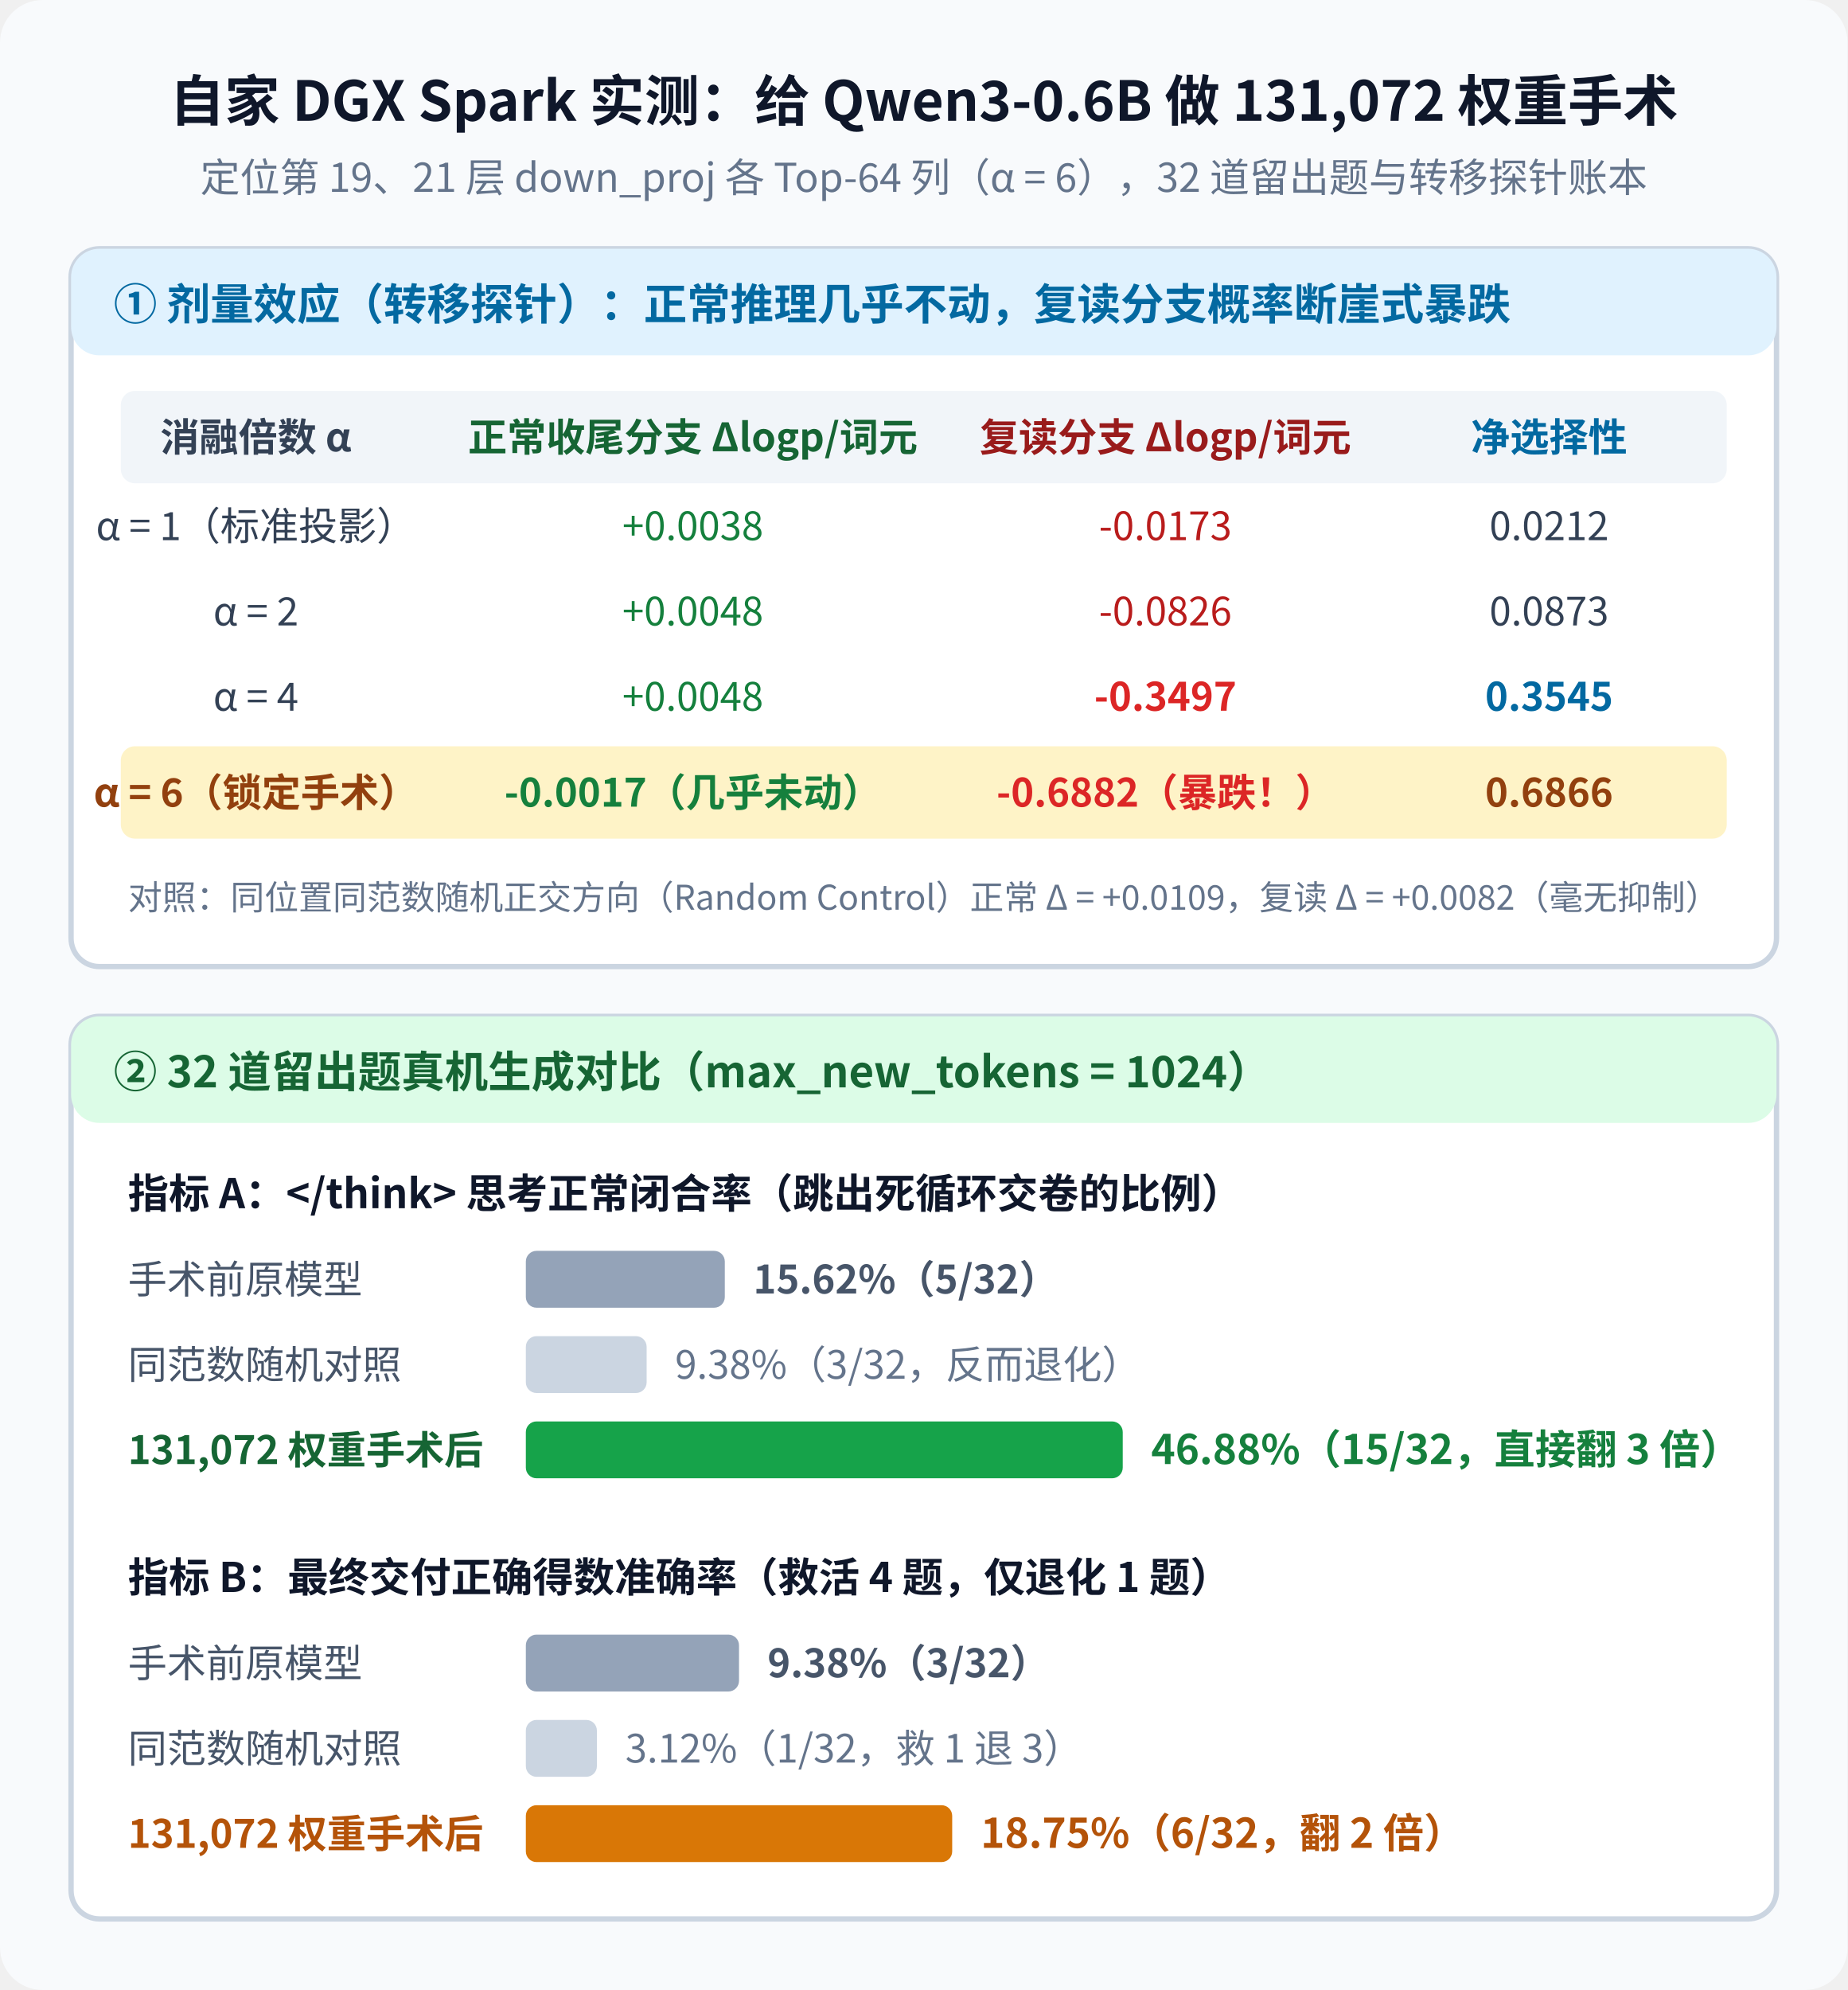
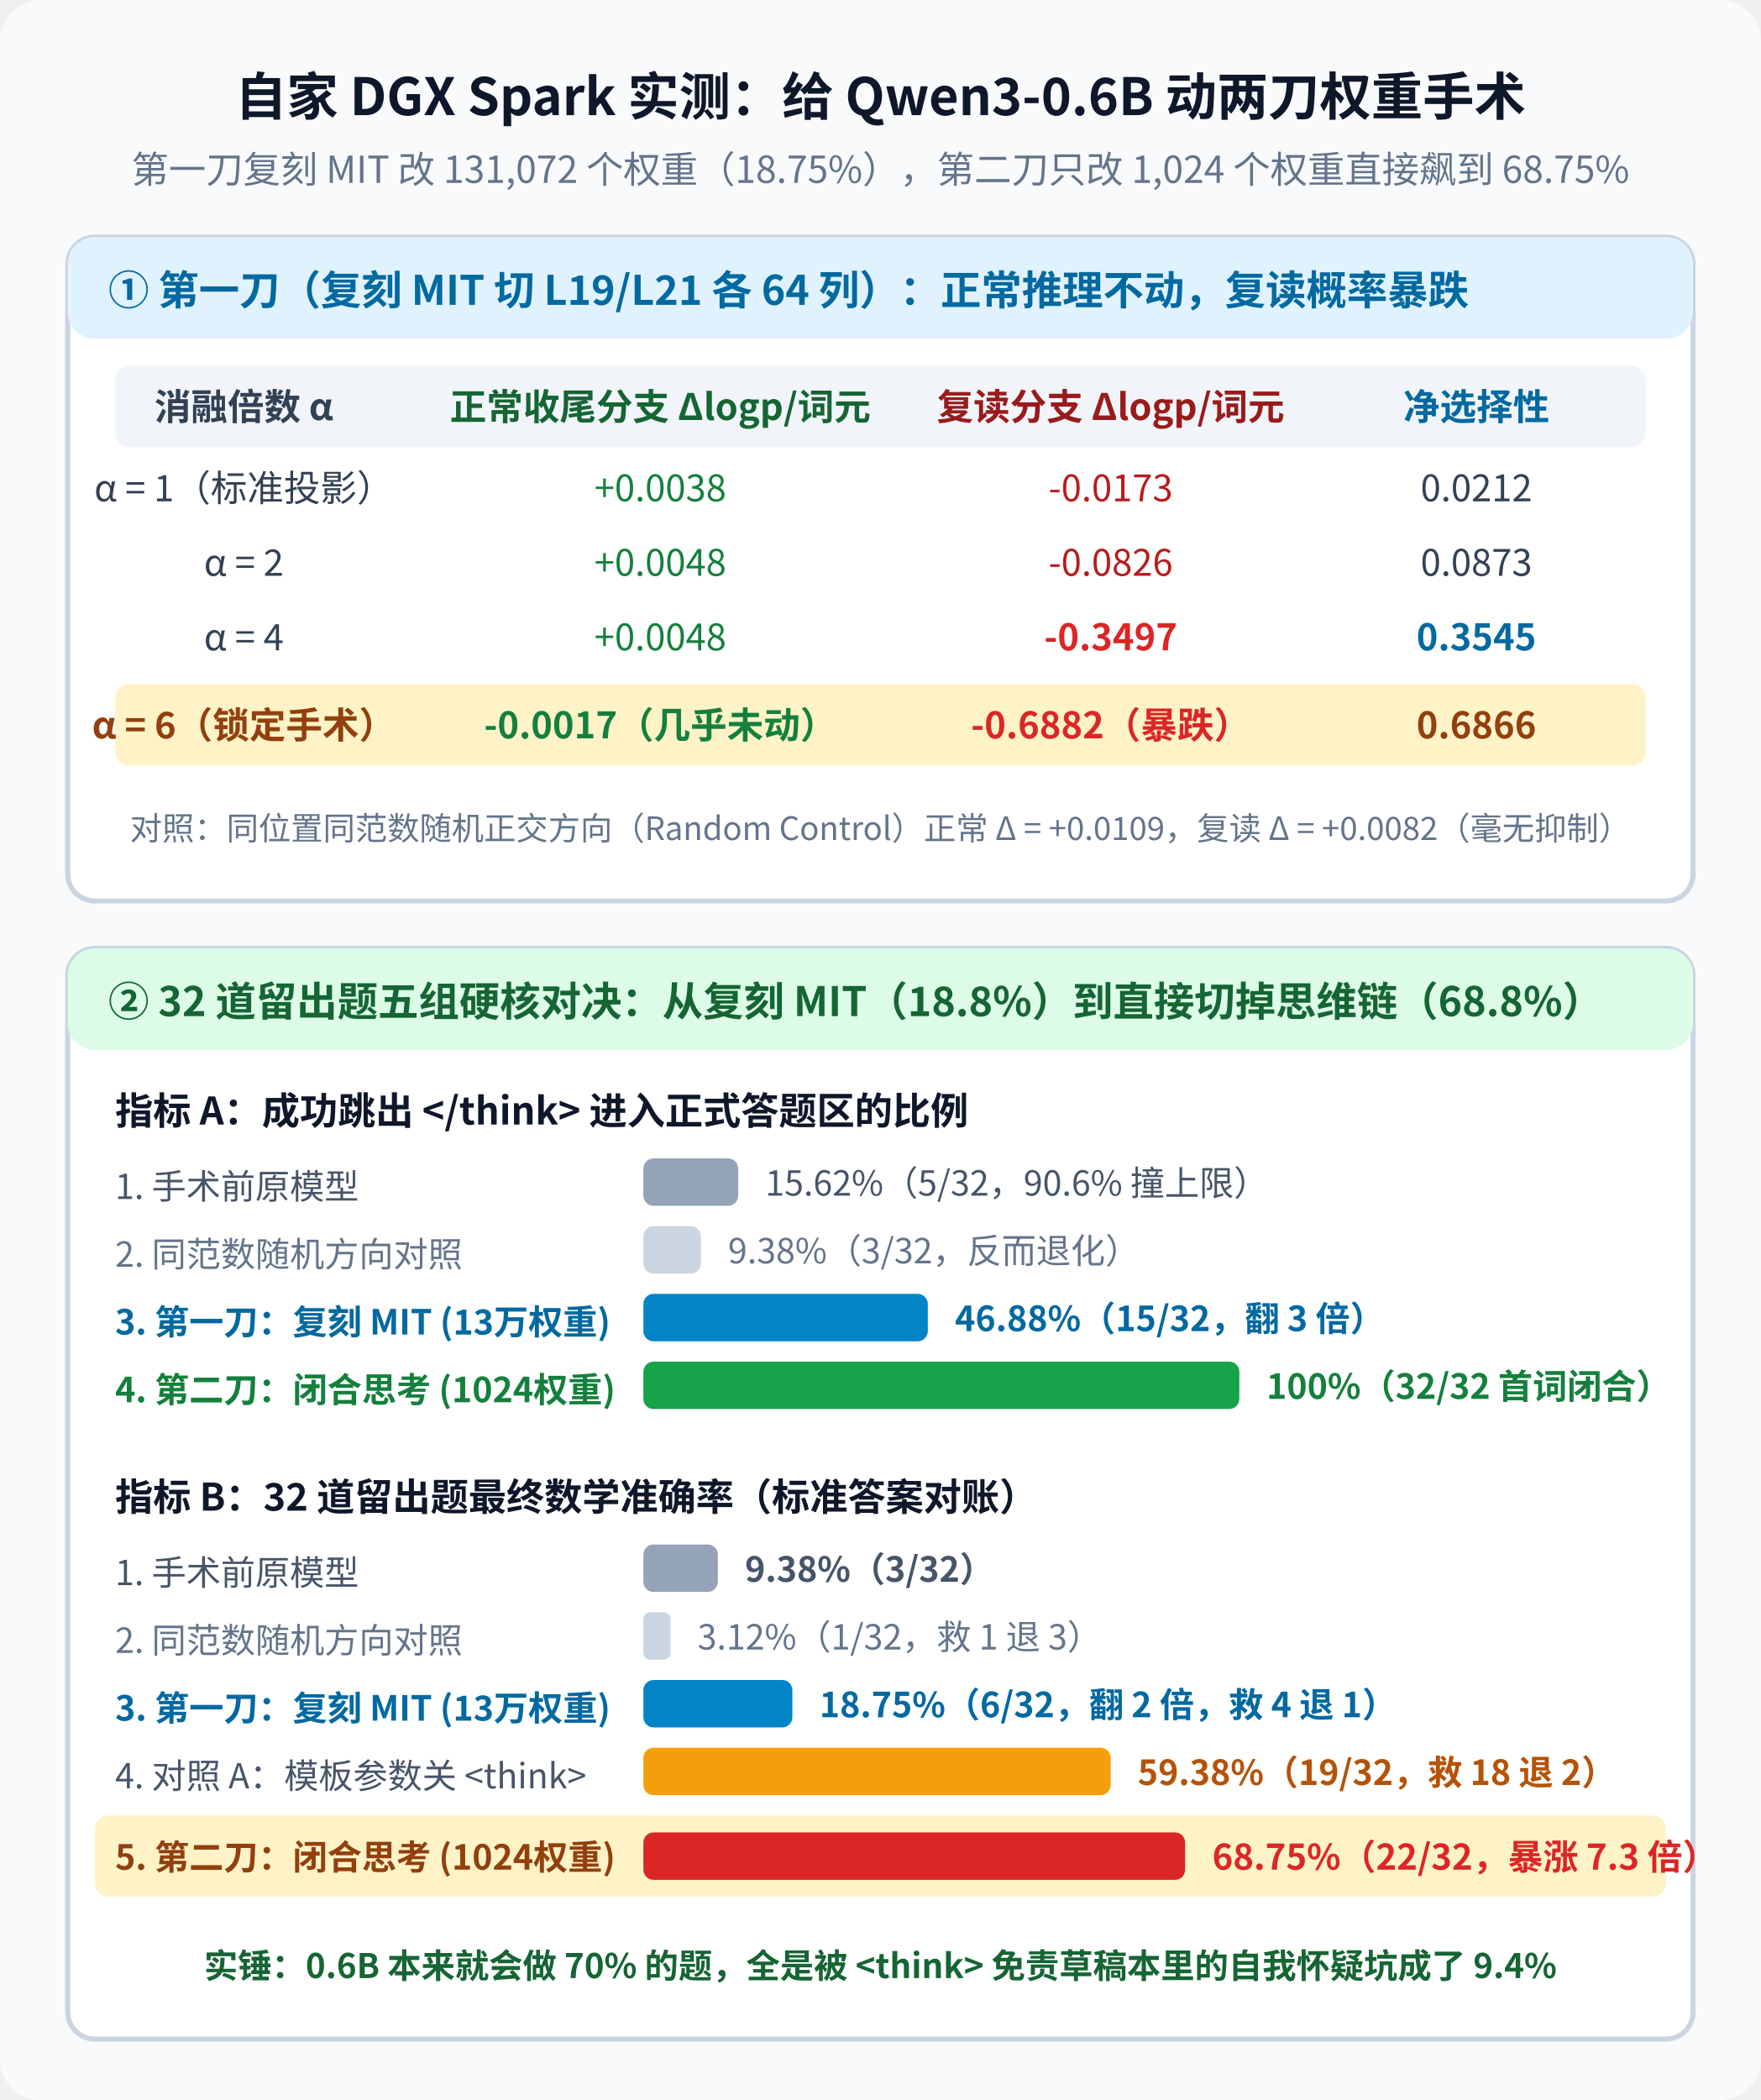
- <svg xmlns="http://www.w3.org/2000/svg" viewBox="0 0 520 560" width="520" height="560" font-family="'WenQuanYi Micro Hei', 'Noto Sans CJK SC', sans-serif">
-   <rect width="520" height="560" fill="#f8fafc" rx="12" />
-   <text x="260" y="34" font-size="15.5" font-weight="bold" fill="#0f172a" text-anchor="middle">自家 DGX Spark 实测：给 Qwen3-0.6B 做 131,072 权重手术</text>
-   <text x="260" y="54" font-size="11.2" fill="#64748b" text-anchor="middle">定位第 19、21 层 down_proj 各 Top-64 列（α = 6），32 道留出题与转移探针账本</text>
-   <rect x="20" y="70" width="480" height="202" fill="#ffffff" stroke="#cbd5e1" stroke-width="1.5" rx="8" />
+ <svg xmlns="http://www.w3.org/2000/svg" viewBox="0 0 520 620" width="520" height="620" font-family="'WenQuanYi Micro Hei', 'Noto Sans CJK SC', sans-serif">
+   <rect width="520" height="620" fill="#f8fafc" rx="12" />
+   <text x="260" y="34" font-size="15.2" font-weight="bold" fill="#0f172a" text-anchor="middle">自家 DGX Spark 实测：给 Qwen3-0.6B 动两刀权重手术</text>
+   <text x="260" y="54" font-size="11" fill="#64748b" text-anchor="middle">第一刀复刻 MIT 改 131,072 个权重（18.75%），第二刀只改 1,024 个权重直接飙到 68.75%</text>
+   <rect x="20" y="70" width="480" height="196" fill="#ffffff" stroke="#cbd5e1" stroke-width="1.5" rx="8" />
  <rect x="20" y="70" width="480" height="30" fill="#e0f2fe" rx="8" />
-   <text x="32" y="90" font-size="12.2" font-weight="bold" fill="#0369a1">① 剂量效应（转移探针）：正常推理几乎不动，复读分支概率断崖式暴跌</text>
-   <rect x="34" y="110" width="452" height="26" fill="#f1f5f9" rx="4" />
-   <text x="72" y="127" font-size="11" font-weight="bold" fill="#334155" text-anchor="middle">消融倍数 α</text>
-   <text x="195" y="127" font-size="11" font-weight="bold" fill="#166534" text-anchor="middle">正常收尾分支 Δlogp/词元</text>
-   <text x="328" y="127" font-size="11" font-weight="bold" fill="#991b1b" text-anchor="middle">复读分支 Δlogp/词元</text>
-   <text x="436" y="127" font-size="11" font-weight="bold" fill="#0369a1" text-anchor="middle">净选择性</text>
-   <text x="72" y="152" font-size="11" fill="#334155" text-anchor="middle">α = 1（标准投影）</text>
-   <text x="195" y="152" font-size="11" fill="#15803d" text-anchor="middle">+0.0038</text>
-   <text x="328" y="152" font-size="11" fill="#b91c1c" text-anchor="middle">-0.0173</text>
-   <text x="436" y="152" font-size="11" fill="#334155" text-anchor="middle">0.0212</text>
-   <text x="72" y="176" font-size="11" fill="#334155" text-anchor="middle">α = 2</text>
-   <text x="195" y="176" font-size="11" fill="#15803d" text-anchor="middle">+0.0048</text>
-   <text x="328" y="176" font-size="11" fill="#b91c1c" text-anchor="middle">-0.0826</text>
-   <text x="436" y="176" font-size="11" fill="#334155" text-anchor="middle">0.0873</text>
-   <text x="72" y="200" font-size="11" fill="#334155" text-anchor="middle">α = 4</text>
-   <text x="195" y="200" font-size="11" fill="#15803d" text-anchor="middle">+0.0048</text>
-   <text x="328" y="200" font-size="11" font-weight="bold" fill="#dc2626" text-anchor="middle">-0.3497</text>
-   <text x="436" y="200" font-size="11" font-weight="bold" fill="#0369a1" text-anchor="middle">0.3545</text>
-   <rect x="34" y="210" width="452" height="26" fill="#fef3c7" rx="4" />
-   <text x="72" y="227" font-size="11" font-weight="bold" fill="#92400e" text-anchor="middle">α = 6（锁定手术）</text>
-   <text x="195" y="227" font-size="11" font-weight="bold" fill="#15803d" text-anchor="middle">-0.0017（几乎未动）</text>
-   <text x="328" y="227" font-size="11" font-weight="bold" fill="#dc2626" text-anchor="middle">-0.6882（暴跌！）</text>
-   <text x="436" y="227" font-size="11" font-weight="bold" fill="#92400e" text-anchor="middle">0.6866</text>
-   <text x="260" y="256" font-size="9.6" fill="#64748b" text-anchor="middle">对照：同位置同范数随机正交方向（Random Control）正常 Δ = +0.0109，复读 Δ = +0.0082（毫无抑制）</text>
-   <rect x="20" y="286" width="480" height="254" fill="#ffffff" stroke="#cbd5e1" stroke-width="1.5" rx="8" />
-   <rect x="20" y="286" width="480" height="30" fill="#dcfce7" rx="8" />
-   <text x="32" y="306" font-size="12.2" font-weight="bold" fill="#166534">② 32 道留出题真机生成对比（max_new_tokens = 1024）</text>
-   <text x="36" y="340" font-size="11.5" font-weight="bold" fill="#0f172a">指标 A：&lt;/think&gt; 思考正常闭合率（跳出死循环交卷的比例）</text>
-   <text x="36" y="364" font-size="11" fill="#475569">手术前原模型</text>
-   <rect x="148" y="352" width="56" height="16" fill="#94a3b8" rx="3" />
-   <text x="212" y="364" font-size="11" font-weight="bold" fill="#475569">15.62%（5/32）</text>
-   <text x="36" y="388" font-size="11" fill="#475569">同范数随机对照</text>
-   <rect x="148" y="376" width="34" height="16" fill="#cbd5e1" rx="3" />
-   <text x="190" y="388" font-size="11" fill="#64748b">9.38%（3/32，反而退化）</text>
-   <text x="36" y="412" font-size="11" font-weight="bold" fill="#166534">131,072 权重手术后</text>
-   <rect x="148" y="400" width="168" height="16" fill="#16a34a" rx="3" />
-   <text x="324" y="412" font-size="11.5" font-weight="bold" fill="#15803d">46.88%（15/32，直接翻 3 倍）</text>
-   <text x="36" y="448" font-size="11.5" font-weight="bold" fill="#0f172a">指标 B：最终交付正确得数准确率（救活 4 题，仅退化 1 题）</text>
-   <text x="36" y="472" font-size="11" fill="#475569">手术前原模型</text>
-   <rect x="148" y="460" width="60" height="16" fill="#94a3b8" rx="3" />
-   <text x="216" y="472" font-size="11" font-weight="bold" fill="#475569">9.38%（3/32）</text>
-   <text x="36" y="496" font-size="11" fill="#475569">同范数随机对照</text>
-   <rect x="148" y="484" width="20" height="16" fill="#cbd5e1" rx="3" />
-   <text x="176" y="496" font-size="11" fill="#64748b">3.12%（1/32，救 1 退 3）</text>
-   <text x="36" y="520" font-size="11" font-weight="bold" fill="#b45309">131,072 权重手术后</text>
-   <rect x="148" y="508" width="120" height="16" fill="#d97706" rx="3" />
-   <text x="276" y="520" font-size="11.5" font-weight="bold" fill="#b45309">18.75%（6/32，翻 2 倍）</text>
+   <text x="32" y="90" font-size="12" font-weight="bold" fill="#0369a1">① 第一刀（复刻 MIT 切 L19/L21 各 64 列）：正常推理不动，复读概率暴跌</text>
+   <rect x="34" y="108" width="452" height="24" fill="#f1f5f9" rx="4" />
+   <text x="72" y="124" font-size="10.8" font-weight="bold" fill="#334155" text-anchor="middle">消融倍数 α</text>
+   <text x="195" y="124" font-size="10.8" font-weight="bold" fill="#166534" text-anchor="middle">正常收尾分支 Δlogp/词元</text>
+   <text x="328" y="124" font-size="10.8" font-weight="bold" fill="#991b1b" text-anchor="middle">复读分支 Δlogp/词元</text>
+   <text x="436" y="124" font-size="10.8" font-weight="bold" fill="#0369a1" text-anchor="middle">净选择性</text>
+   <text x="72" y="148" font-size="10.8" fill="#334155" text-anchor="middle">α = 1（标准投影）</text>
+   <text x="195" y="148" font-size="10.8" fill="#15803d" text-anchor="middle">+0.0038</text>
+   <text x="328" y="148" font-size="10.8" fill="#b91c1c" text-anchor="middle">-0.0173</text>
+   <text x="436" y="148" font-size="10.8" fill="#334155" text-anchor="middle">0.0212</text>
+   <text x="72" y="170" font-size="10.8" fill="#334155" text-anchor="middle">α = 2</text>
+   <text x="195" y="170" font-size="10.8" fill="#15803d" text-anchor="middle">+0.0048</text>
+   <text x="328" y="170" font-size="10.8" fill="#b91c1c" text-anchor="middle">-0.0826</text>
+   <text x="436" y="170" font-size="10.8" fill="#334155" text-anchor="middle">0.0873</text>
+   <text x="72" y="192" font-size="10.8" fill="#334155" text-anchor="middle">α = 4</text>
+   <text x="195" y="192" font-size="10.8" fill="#15803d" text-anchor="middle">+0.0048</text>
+   <text x="328" y="192" font-size="10.8" font-weight="bold" fill="#dc2626" text-anchor="middle">-0.3497</text>
+   <text x="436" y="192" font-size="10.8" font-weight="bold" fill="#0369a1" text-anchor="middle">0.3545</text>
+   <rect x="34" y="202" width="452" height="24" fill="#fef3c7" rx="4" />
+   <text x="72" y="218" font-size="10.8" font-weight="bold" fill="#92400e" text-anchor="middle">α = 6（锁定手术）</text>
+   <text x="195" y="218" font-size="10.8" font-weight="bold" fill="#15803d" text-anchor="middle">-0.0017（几乎未动）</text>
+   <text x="328" y="218" font-size="10.8" font-weight="bold" fill="#dc2626" text-anchor="middle">-0.6882（暴跌）</text>
+   <text x="436" y="218" font-size="10.8" font-weight="bold" fill="#92400e" text-anchor="middle">0.6866</text>
+   <text x="260" y="248" font-size="9.5" fill="#64748b" text-anchor="middle">对照：同位置同范数随机正交方向（Random Control）正常 Δ = +0.0109，复读 Δ = +0.0082（毫无抑制）</text>
+   <rect x="20" y="280" width="480" height="322" fill="#ffffff" stroke="#cbd5e1" stroke-width="1.5" rx="8" />
+   <rect x="20" y="280" width="480" height="30" fill="#dcfce7" rx="8" />
+   <text x="32" y="300" font-size="12" font-weight="bold" fill="#166534">② 32 道留出题五组硬核对决：从复刻 MIT（18.8%）到直接切掉思维链（68.8%）</text>
+   <text x="34" y="332" font-size="11.2" font-weight="bold" fill="#0f172a">指标 A：成功跳出 &lt;/think&gt; 进入正式答题区的比例</text>
+   <text x="34" y="354" font-size="10.2" fill="#475569">1. 手术前原模型</text>
+   <rect x="190" y="342" width="28" height="14" fill="#94a3b8" rx="3" />
+   <text x="226" y="353" font-size="10.2" fill="#475569">15.62%（5/32，90.6% 撞上限）</text>
+   <text x="34" y="374" font-size="10.2" fill="#64748b">2. 同范数随机方向对照</text>
+   <rect x="190" y="362" width="17" height="14" fill="#cbd5e1" rx="3" />
+   <text x="215" y="373" font-size="10.2" fill="#64748b">9.38%（3/32，反而退化）</text>
+   <text x="34" y="394" font-size="10.2" font-weight="bold" fill="#0369a1">3. 第一刀：复刻 MIT (13万权重)</text>
+   <rect x="190" y="382" width="84" height="14" fill="#0284c7" rx="3" />
+   <text x="282" y="393" font-size="10.2" font-weight="bold" fill="#0369a1">46.88%（15/32，翻 3 倍）</text>
+   <text x="34" y="414" font-size="10.2" font-weight="bold" fill="#15803d">4. 第二刀：闭合思考 (1024权重)</text>
+   <rect x="190" y="402" width="176" height="14" fill="#16a34a" rx="3" />
+   <text x="374" y="413" font-size="10.2" font-weight="bold" fill="#15803d">100%（32/32 首词闭合）</text>
+   <text x="34" y="446" font-size="11.2" font-weight="bold" fill="#0f172a">指标 B：32 道留出题最终数学准确率（标准答案对账）</text>
+   <text x="34" y="468" font-size="10.2" fill="#475569">1. 手术前原模型</text>
+   <rect x="190" y="456" width="22" height="14" fill="#94a3b8" rx="3" />
+   <text x="220" y="467" font-size="10.2" font-weight="bold" fill="#475569">9.38%（3/32）</text>
+   <text x="34" y="488" font-size="10.2" fill="#64748b">2. 同范数随机方向对照</text>
+   <rect x="190" y="476" width="8" height="14" fill="#cbd5e1" rx="2" />
+   <text x="206" y="487" font-size="10.2" fill="#64748b">3.12%（1/32，救 1 退 3）</text>
+   <text x="34" y="508" font-size="10.2" font-weight="bold" fill="#0369a1">3. 第一刀：复刻 MIT (13万权重)</text>
+   <rect x="190" y="496" width="44" height="14" fill="#0284c7" rx="3" />
+   <text x="242" y="507" font-size="10.2" font-weight="bold" fill="#0369a1">18.75%（6/32，翻 2 倍，救 4 退 1）</text>
+   <text x="34" y="528" font-size="10.2" fill="#475569">4. 对照 A：模板参数关 &lt;think&gt;</text>
+   <rect x="190" y="516" width="138" height="14" fill="#f59e0b" rx="3" />
+   <text x="336" y="527" font-size="10.2" font-weight="bold" fill="#b45309">59.38%（19/32，救 18 退 2）</text>
+   <rect x="28" y="536" width="464" height="24" fill="#fef3c7" rx="4" />
+   <text x="34" y="552" font-size="10.2" font-weight="bold" fill="#92400e">5. 第二刀：闭合思考 (1024权重)</text>
+   <rect x="190" y="541" width="160" height="14" fill="#dc2626" rx="3" />
+   <text x="358" y="552" font-size="10.4" font-weight="bold" fill="#dc2626">68.75%（22/32，暴涨 7.3 倍）</text>
+   <text x="260" y="584" font-size="10" font-weight="bold" fill="#166534" text-anchor="middle">实锤：0.6B 本来就会做 70% 的题，全是被 &lt;think&gt; 免责草稿本里的自我怀疑坑成了 9.4%</text>
</svg>
